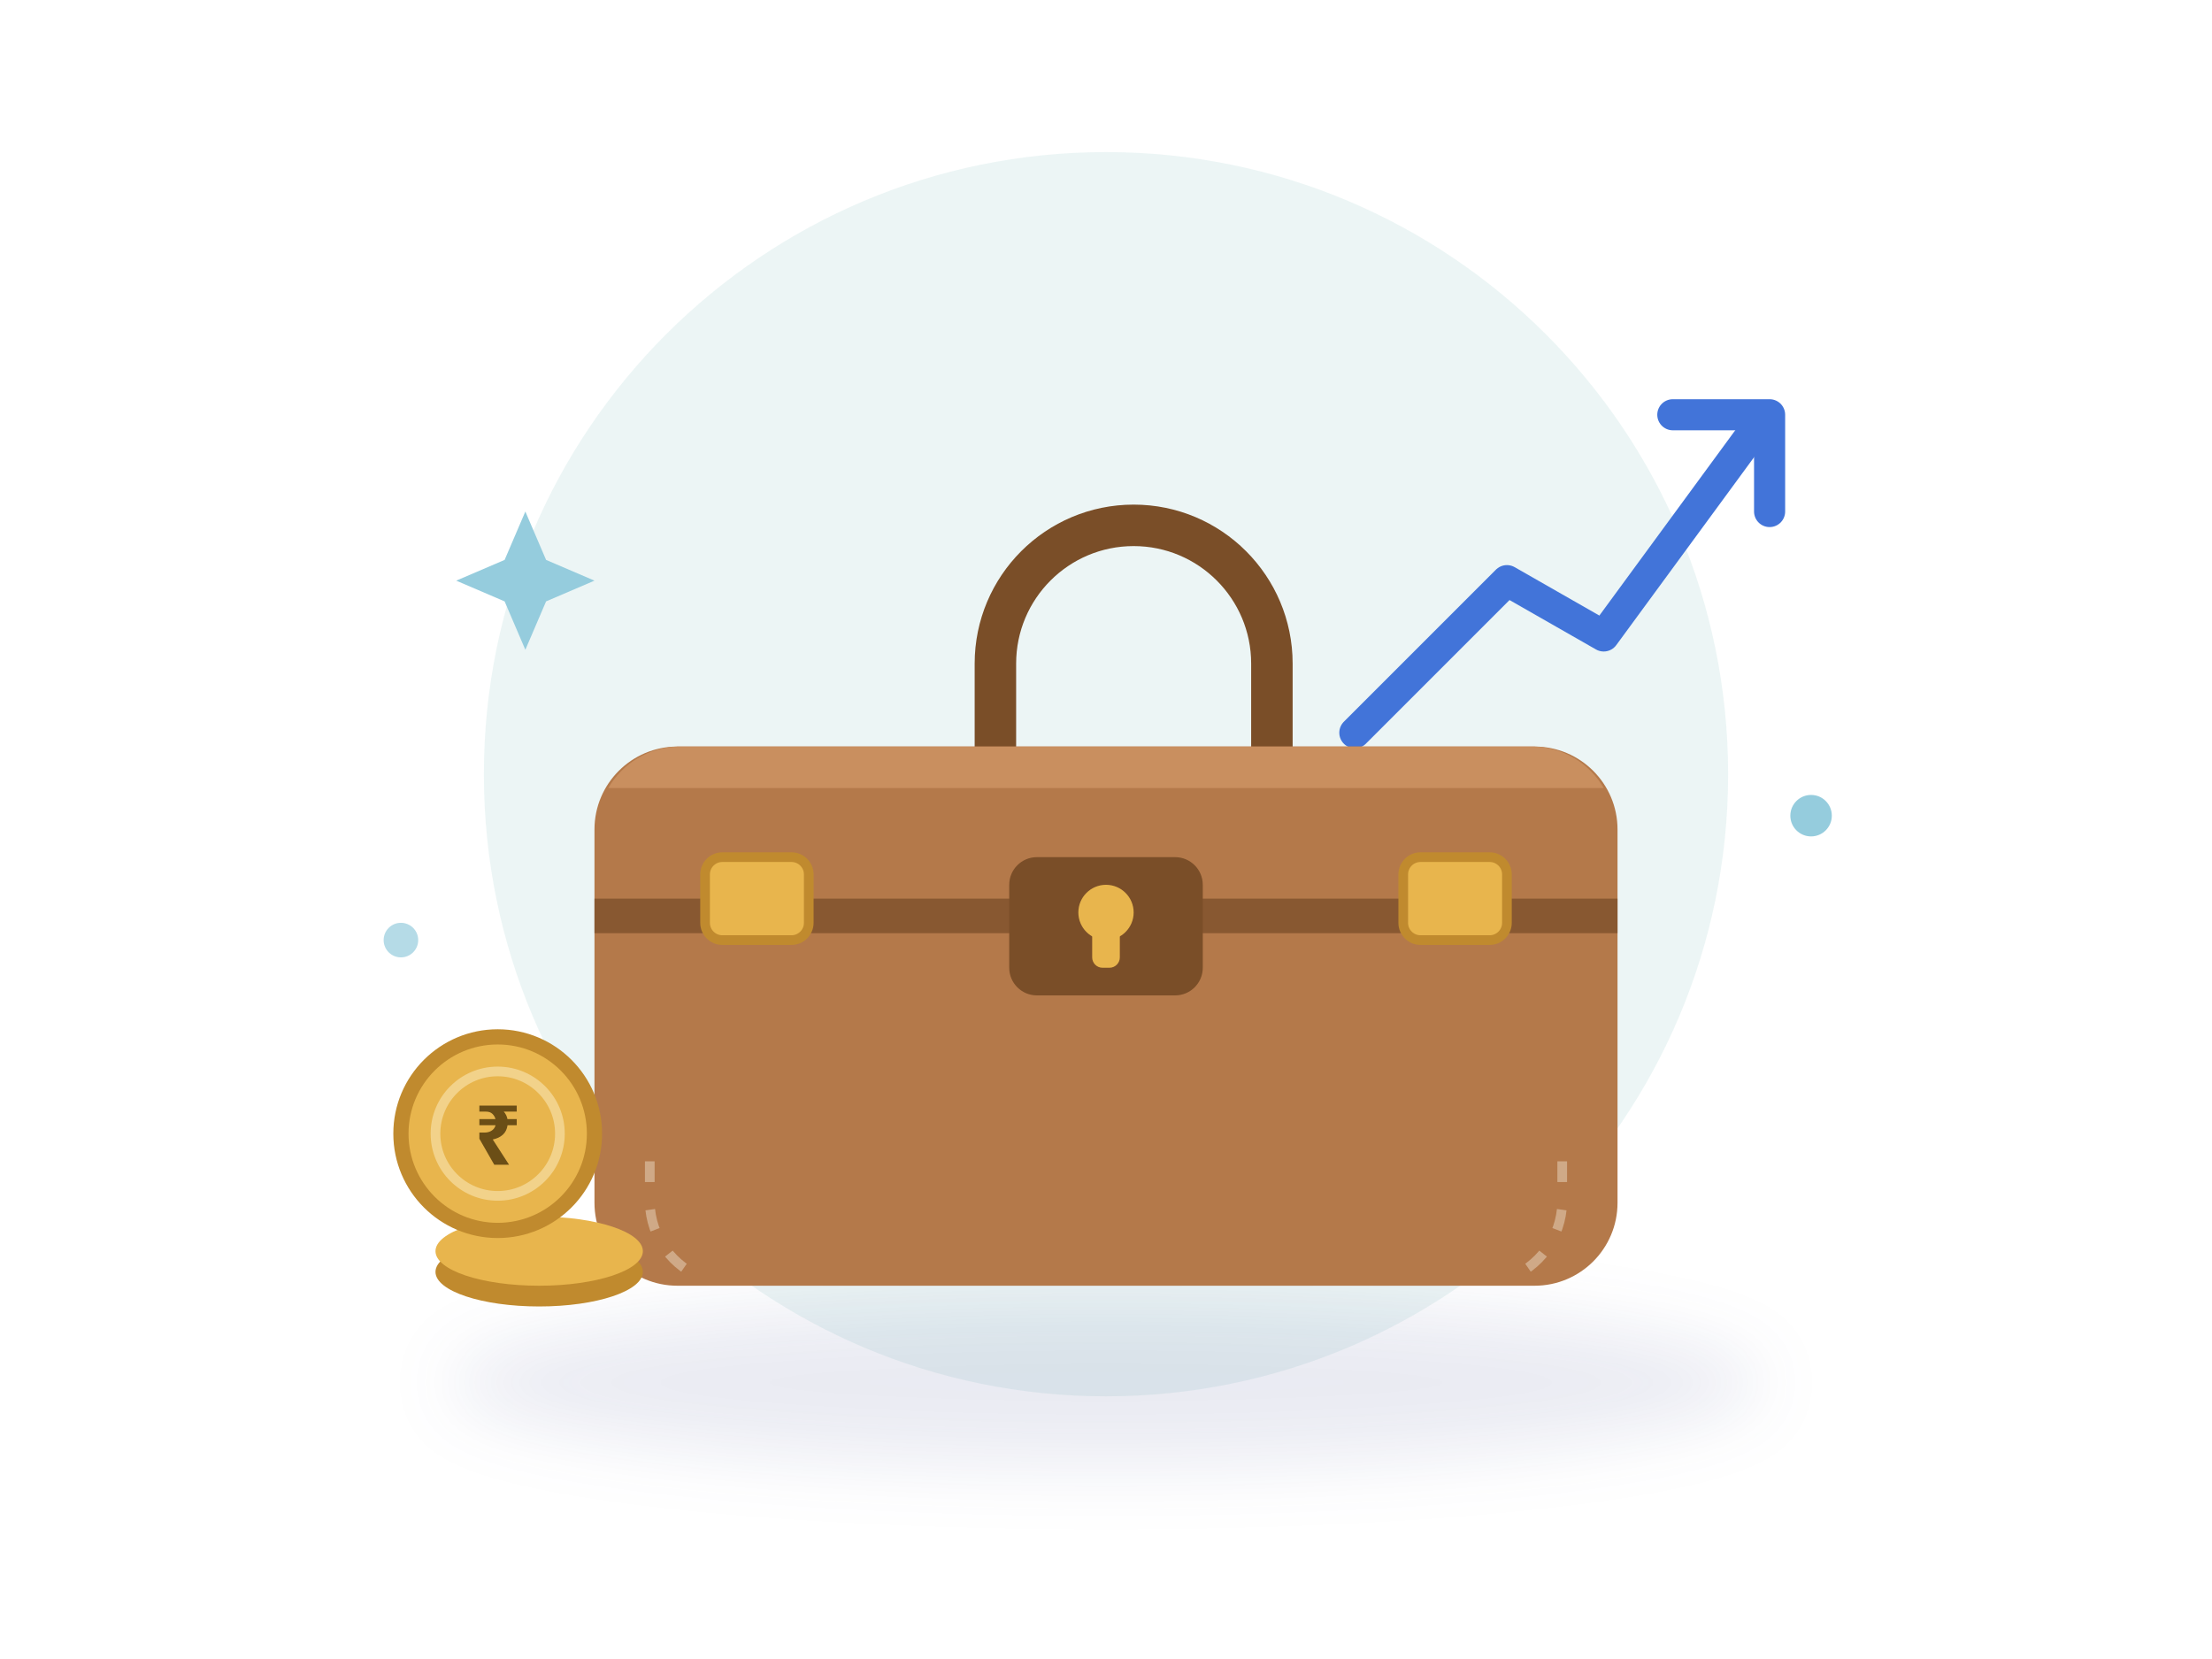
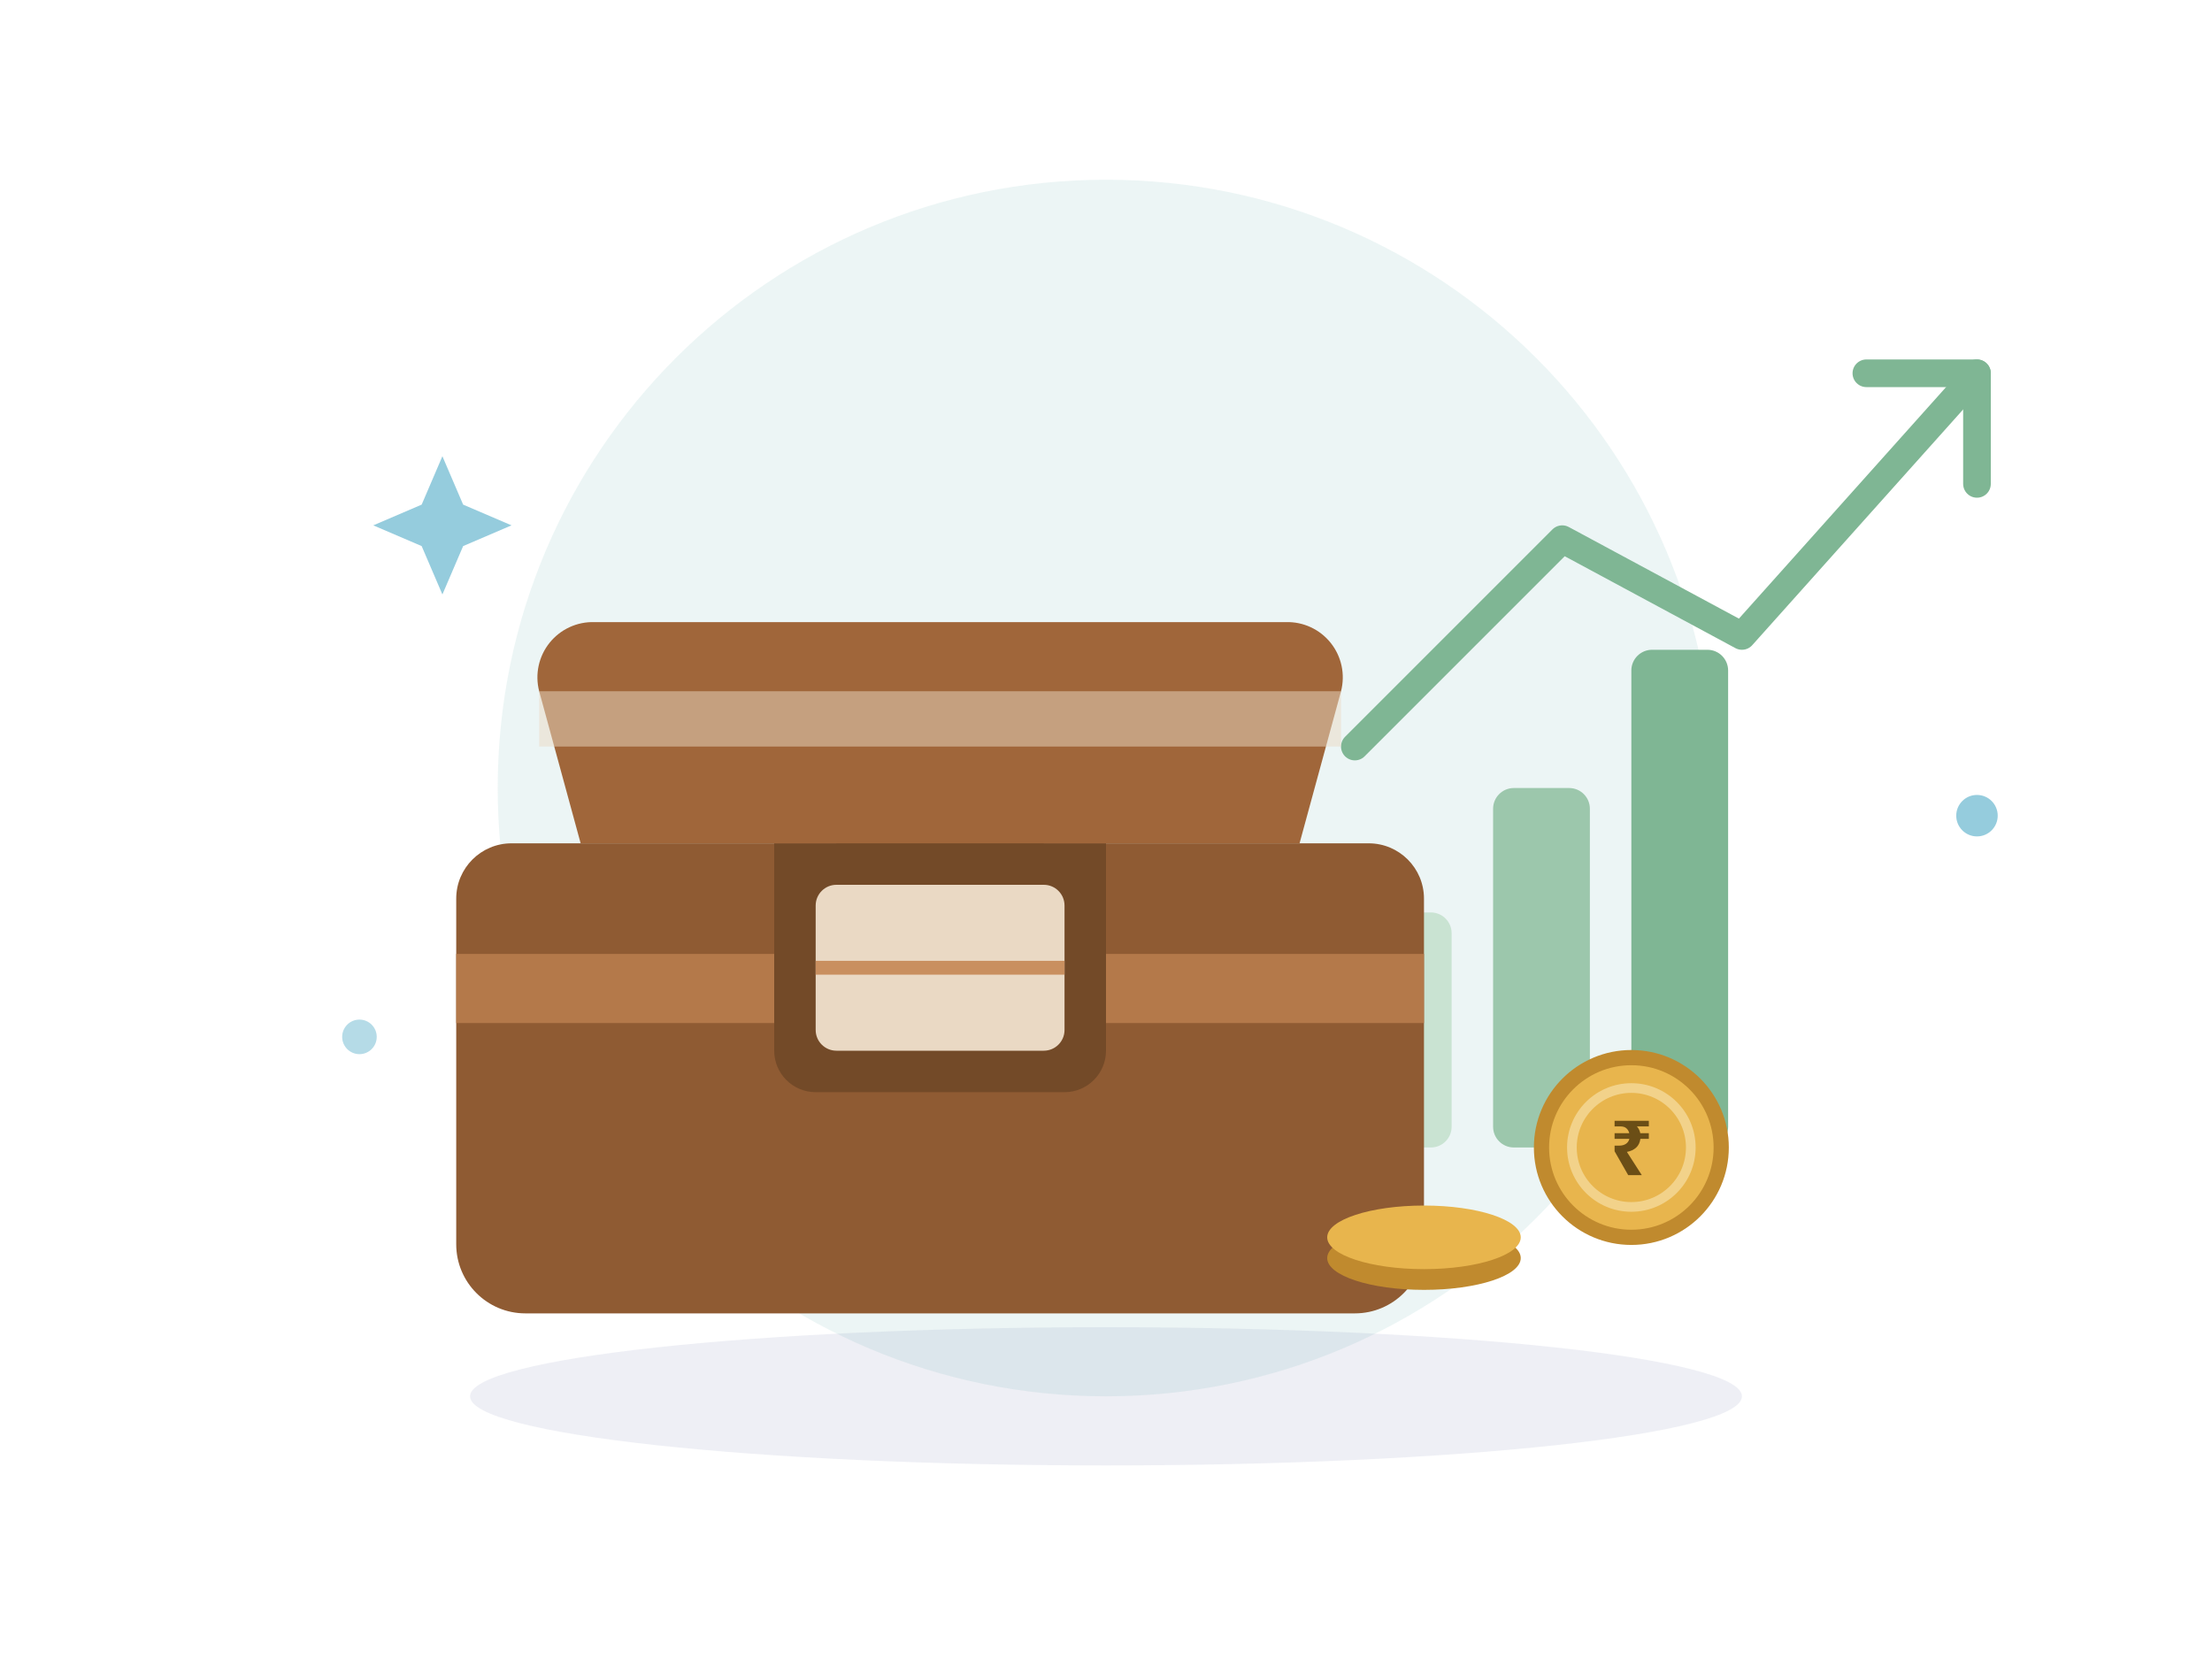
<svg xmlns="http://www.w3.org/2000/svg" width="320" height="240" fill="none" viewBox="0 0 320 240">
-   <defs>
-     <filter id="blS" width="180%" height="180%" x="-40%" y="-40%">
-       <feGaussianBlur stdDeviation="5" />
-     </filter>
-   </defs>
-   <circle cx="160" cy="112" r="90" fill="#d0e7e6" opacity=".4" />
-   <ellipse cx="160" cy="200" fill="#293681" filter="url(#blS)" opacity=".1" rx="95" ry="12" />
-   <path stroke="#4274d9" stroke-linecap="round" stroke-linejoin="round" stroke-width="4.5" d="m196 106 22-22 14 8 22-30" />
-   <path stroke="#4274d9" stroke-linecap="round" stroke-linejoin="round" stroke-width="4.5" d="M242 60h14v14" />
-   <path stroke="#7a4e28" stroke-linecap="round" stroke-width="6" d="M144 108V96a20 20 0 0 1 40 0v12" />
-   <rect width="148" height="78" x="86" y="108" fill="#b4794a" rx="12" />
-   <path fill="#c98f5f" d="M98 108h124a12 12 0 0 1 10 6H88a12 12 0 0 1 10-6" />
-   <path fill="#7a4e28" d="M86 130h148v5H86z" opacity=".75" />
-   <rect width="15" height="12" x="102" y="124" fill="#e8b54d" stroke="#c08a2e" stroke-width="1.4" rx="2.5" />
-   <rect width="15" height="12" x="203" y="124" fill="#e8b54d" stroke="#c08a2e" stroke-width="1.4" rx="2.5" />
-   <rect width="28" height="20" x="146" y="124" fill="#7a4e28" rx="4" />
-   <circle cx="160" cy="132" r="4" fill="#e8b54d" />
-   <rect width="4" height="6" x="158" y="134" fill="#e8b54d" rx="1.5" />
-   <path stroke="#ead9c4" stroke-dasharray="3 4" stroke-width="1.4" d="M94 168v6a12 12 0 0 0 8 11m124-17v6a12 12 0 0 1-8 11" opacity=".5" />
-   <ellipse cx="78" cy="184" fill="#c08a2e" rx="15" ry="5" />
-   <ellipse cx="78" cy="181" fill="#e8b54d" rx="15" ry="5" />
-   <g transform="translate(72 164)">
-     <circle r="14" fill="#e8b54d" stroke="#c08a2e" stroke-width="2.2" />
-     <circle r="9" stroke="#f2d28a" stroke-width="1.4" />
-     <text y="4.5" fill="#6b4e16" font-family="system-ui, sans-serif" font-size="12" font-weight="700" text-anchor="middle">₹</text>
+   <circle cx="160" cy="114" r="88" fill="#d0e7e6" opacity=".4" />
+   <ellipse cx="160" cy="202" fill="#293681" opacity=".08" rx="92" ry="10" />
+   <g stroke="#7fb694" stroke-linecap="round" stroke-linejoin="round" stroke-width="4">
+     <path d="M196 108 L226 78 L252 92 L286 54" />
+     <path d="M270 54 L286 54 L286 70" />
  </g>
-   <path fill="#95ccdd" d="m76 74 3 7 7 3-7 3-3 7-3-7-7-3 7-3z" />
-   <circle cx="262" cy="118" r="3" fill="#95ccdd" />
-   <circle cx="58" cy="136" r="2.5" fill="#95ccdd" opacity=".7" />
+   <rect width="14" height="34" x="196" y="132" fill="#c9e3d2" rx="3" />
+   <rect width="14" height="52" x="216" y="114" fill="#9cc7ac" rx="3" />
+   <rect width="14" height="72" x="236" y="94" fill="#7fb694" rx="3" />
+   <path fill="#8f5b33" d="M74 122h124a8 8 0 0 1 8 8v50a10 10 0 0 1-10 10H76a10 10 0 0 1-10-10v-50a8 8 0 0 1 8-8" />
+   <path fill="#b4794a" d="M66 138h140v10H66z" />
+   <path fill="#734a28" d="M112 122h48v30a6 6 0 0 1-6 6h-36a6 6 0 0 1-6-6z" />
+   <rect width="36" height="24" x="118" y="128" fill="#ead9c4" rx="3" />
+   <path stroke="#c98f5f" stroke-width="2" d="M118 140h36" />
+   <rect width="30" height="16" x="121" y="112" fill="#734a28" rx="5" />
+   <path fill="#a0663a" d="M84 122h104l6-22a8 8 0 0 0-8-10H86a8 8 0 0 0-8 10z" />
+   <path fill="#ead9c4" d="M78 100h116v8H78z" opacity=".5" />
+   <g transform="translate(206 178)">
+     <ellipse cy="4" fill="#c08a2e" rx="14" ry="4.6" />
+     <ellipse cy="1" fill="#e8b54d" rx="14" ry="4.6" />
+   </g>
+   <g transform="translate(236 166)">
+     <circle r="13" fill="#e8b54d" stroke="#c08a2e" stroke-width="2.2" />
+     <circle r="8.6" stroke="#f2d28a" stroke-width="1.4" />
+     <text y="4" fill="#6b4e16" font-family="system-ui, sans-serif" font-size="11" font-weight="700" text-anchor="middle">₹</text>
+   </g>
+   <path fill="#95ccdd" d="m64 66 3 7 7 3-7 3-3 7-3-7-7-3 7-3z" />
+   <circle cx="286" cy="118" r="3" fill="#95ccdd" />
+   <circle cx="52" cy="150" r="2.5" fill="#95ccdd" opacity=".7" />
</svg>
